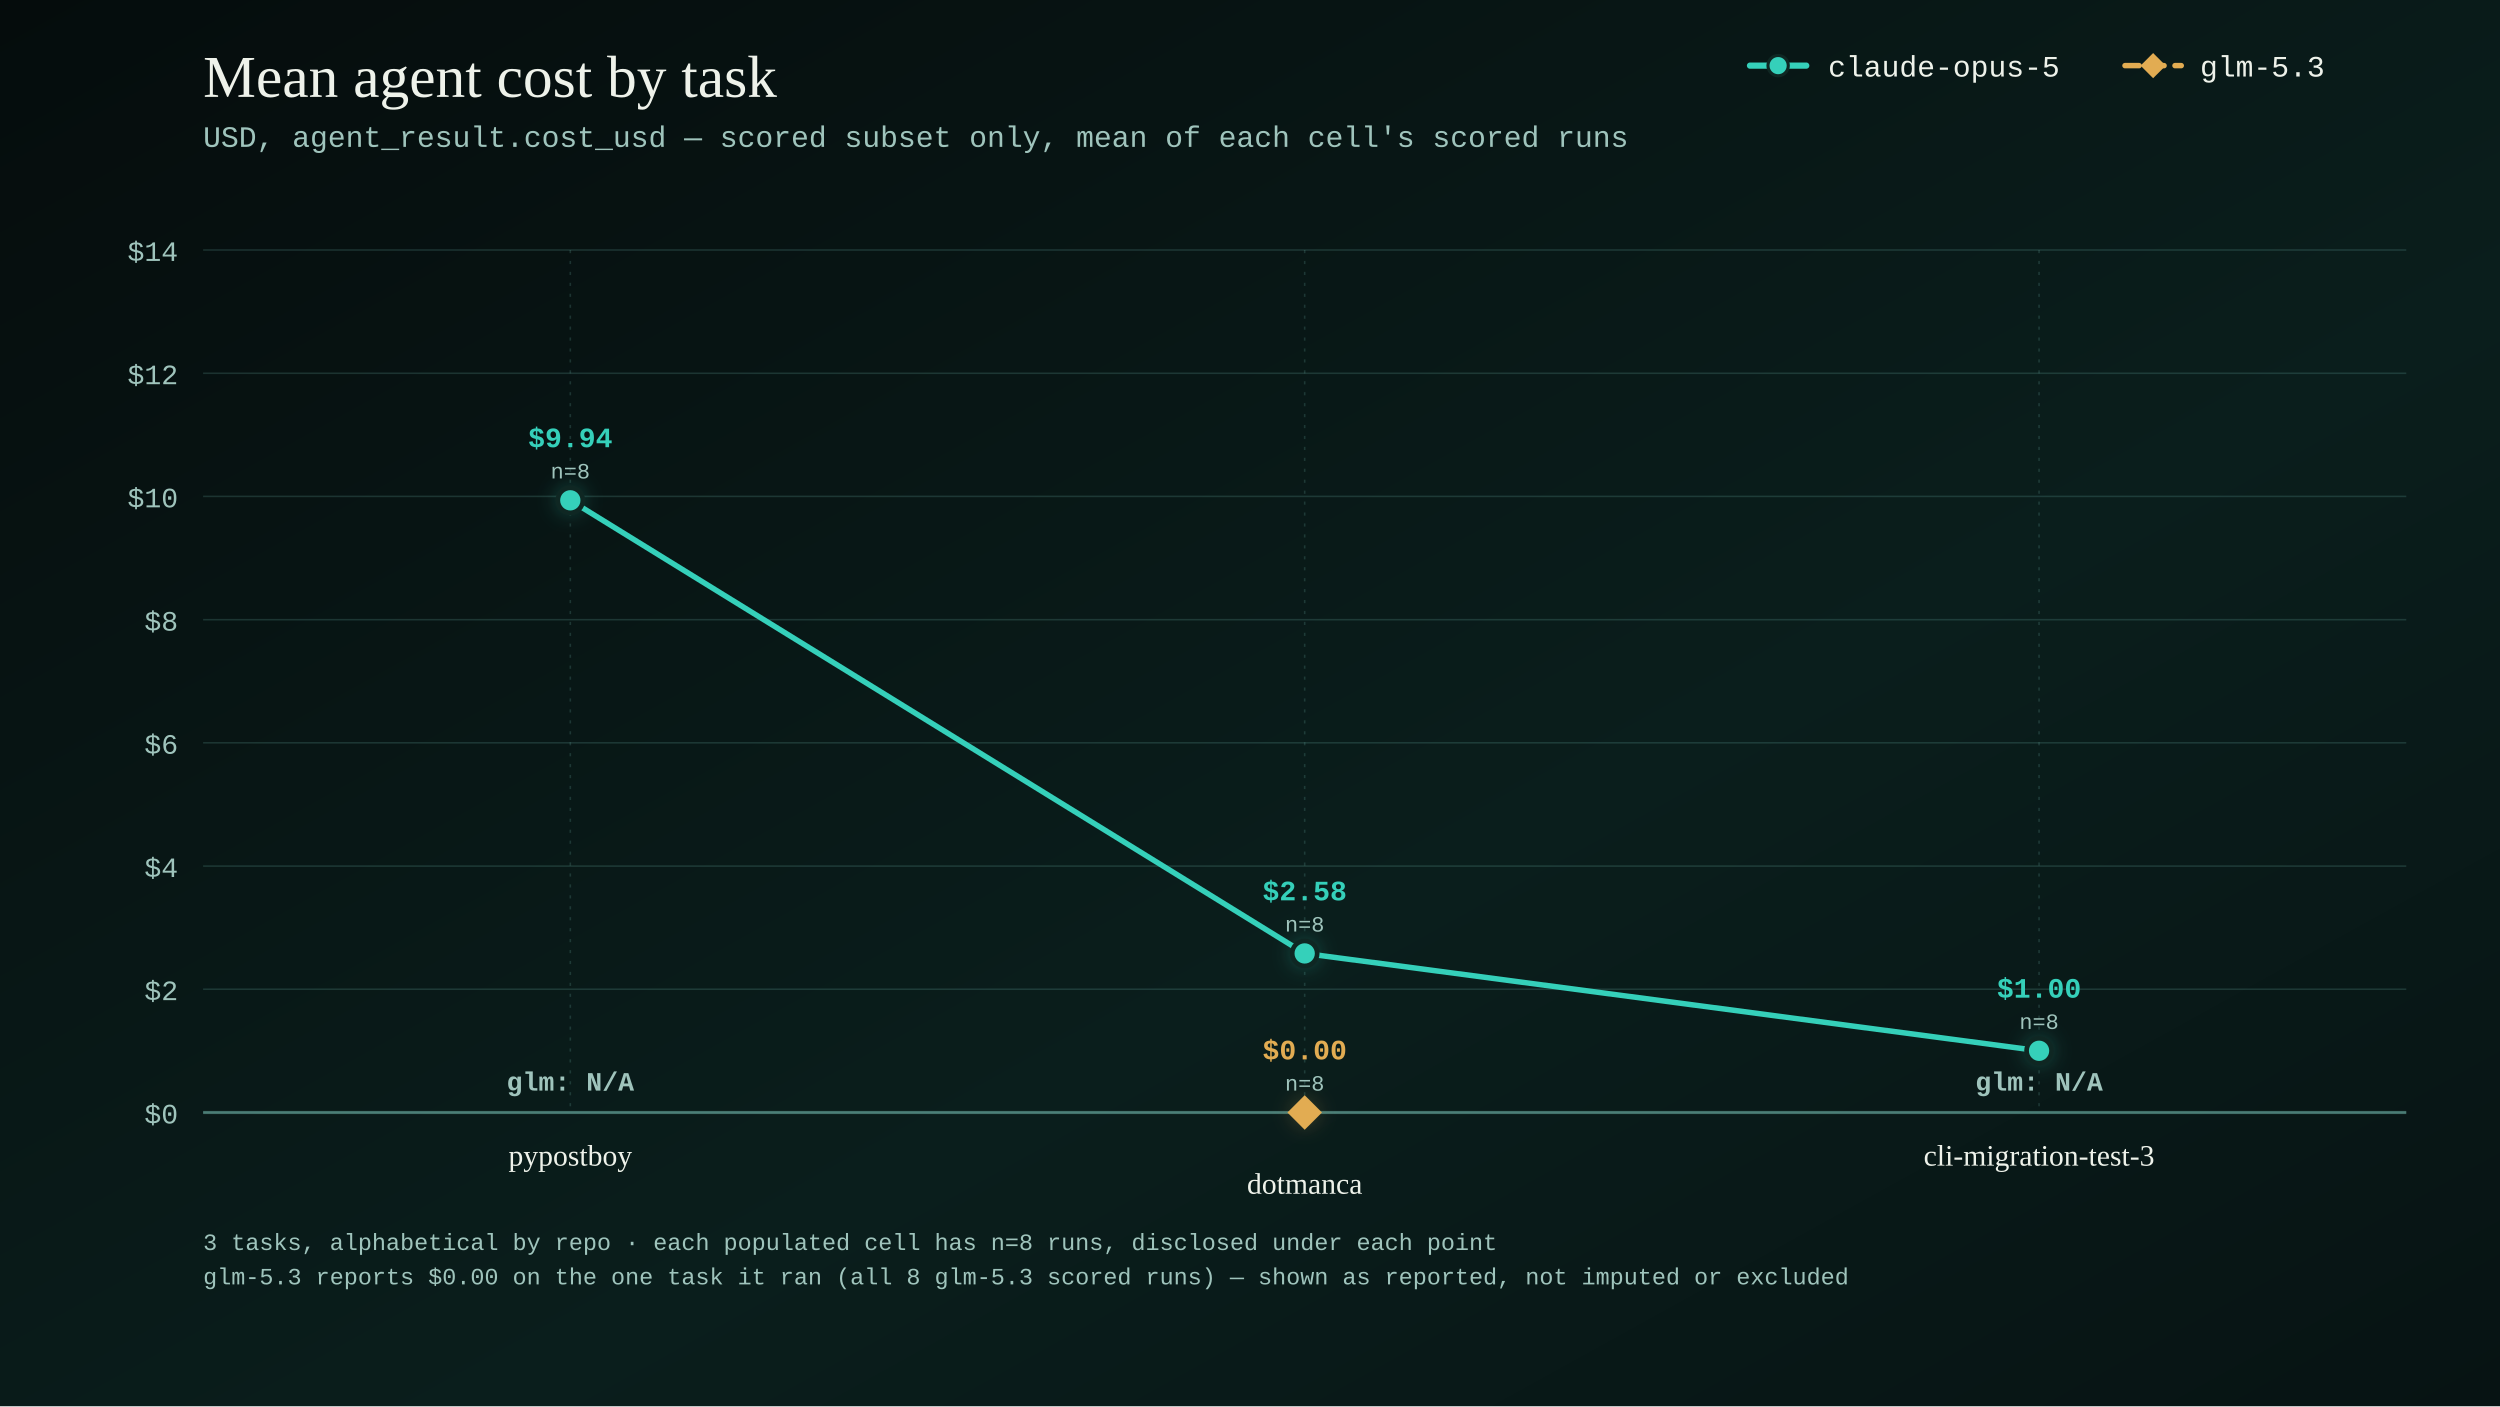
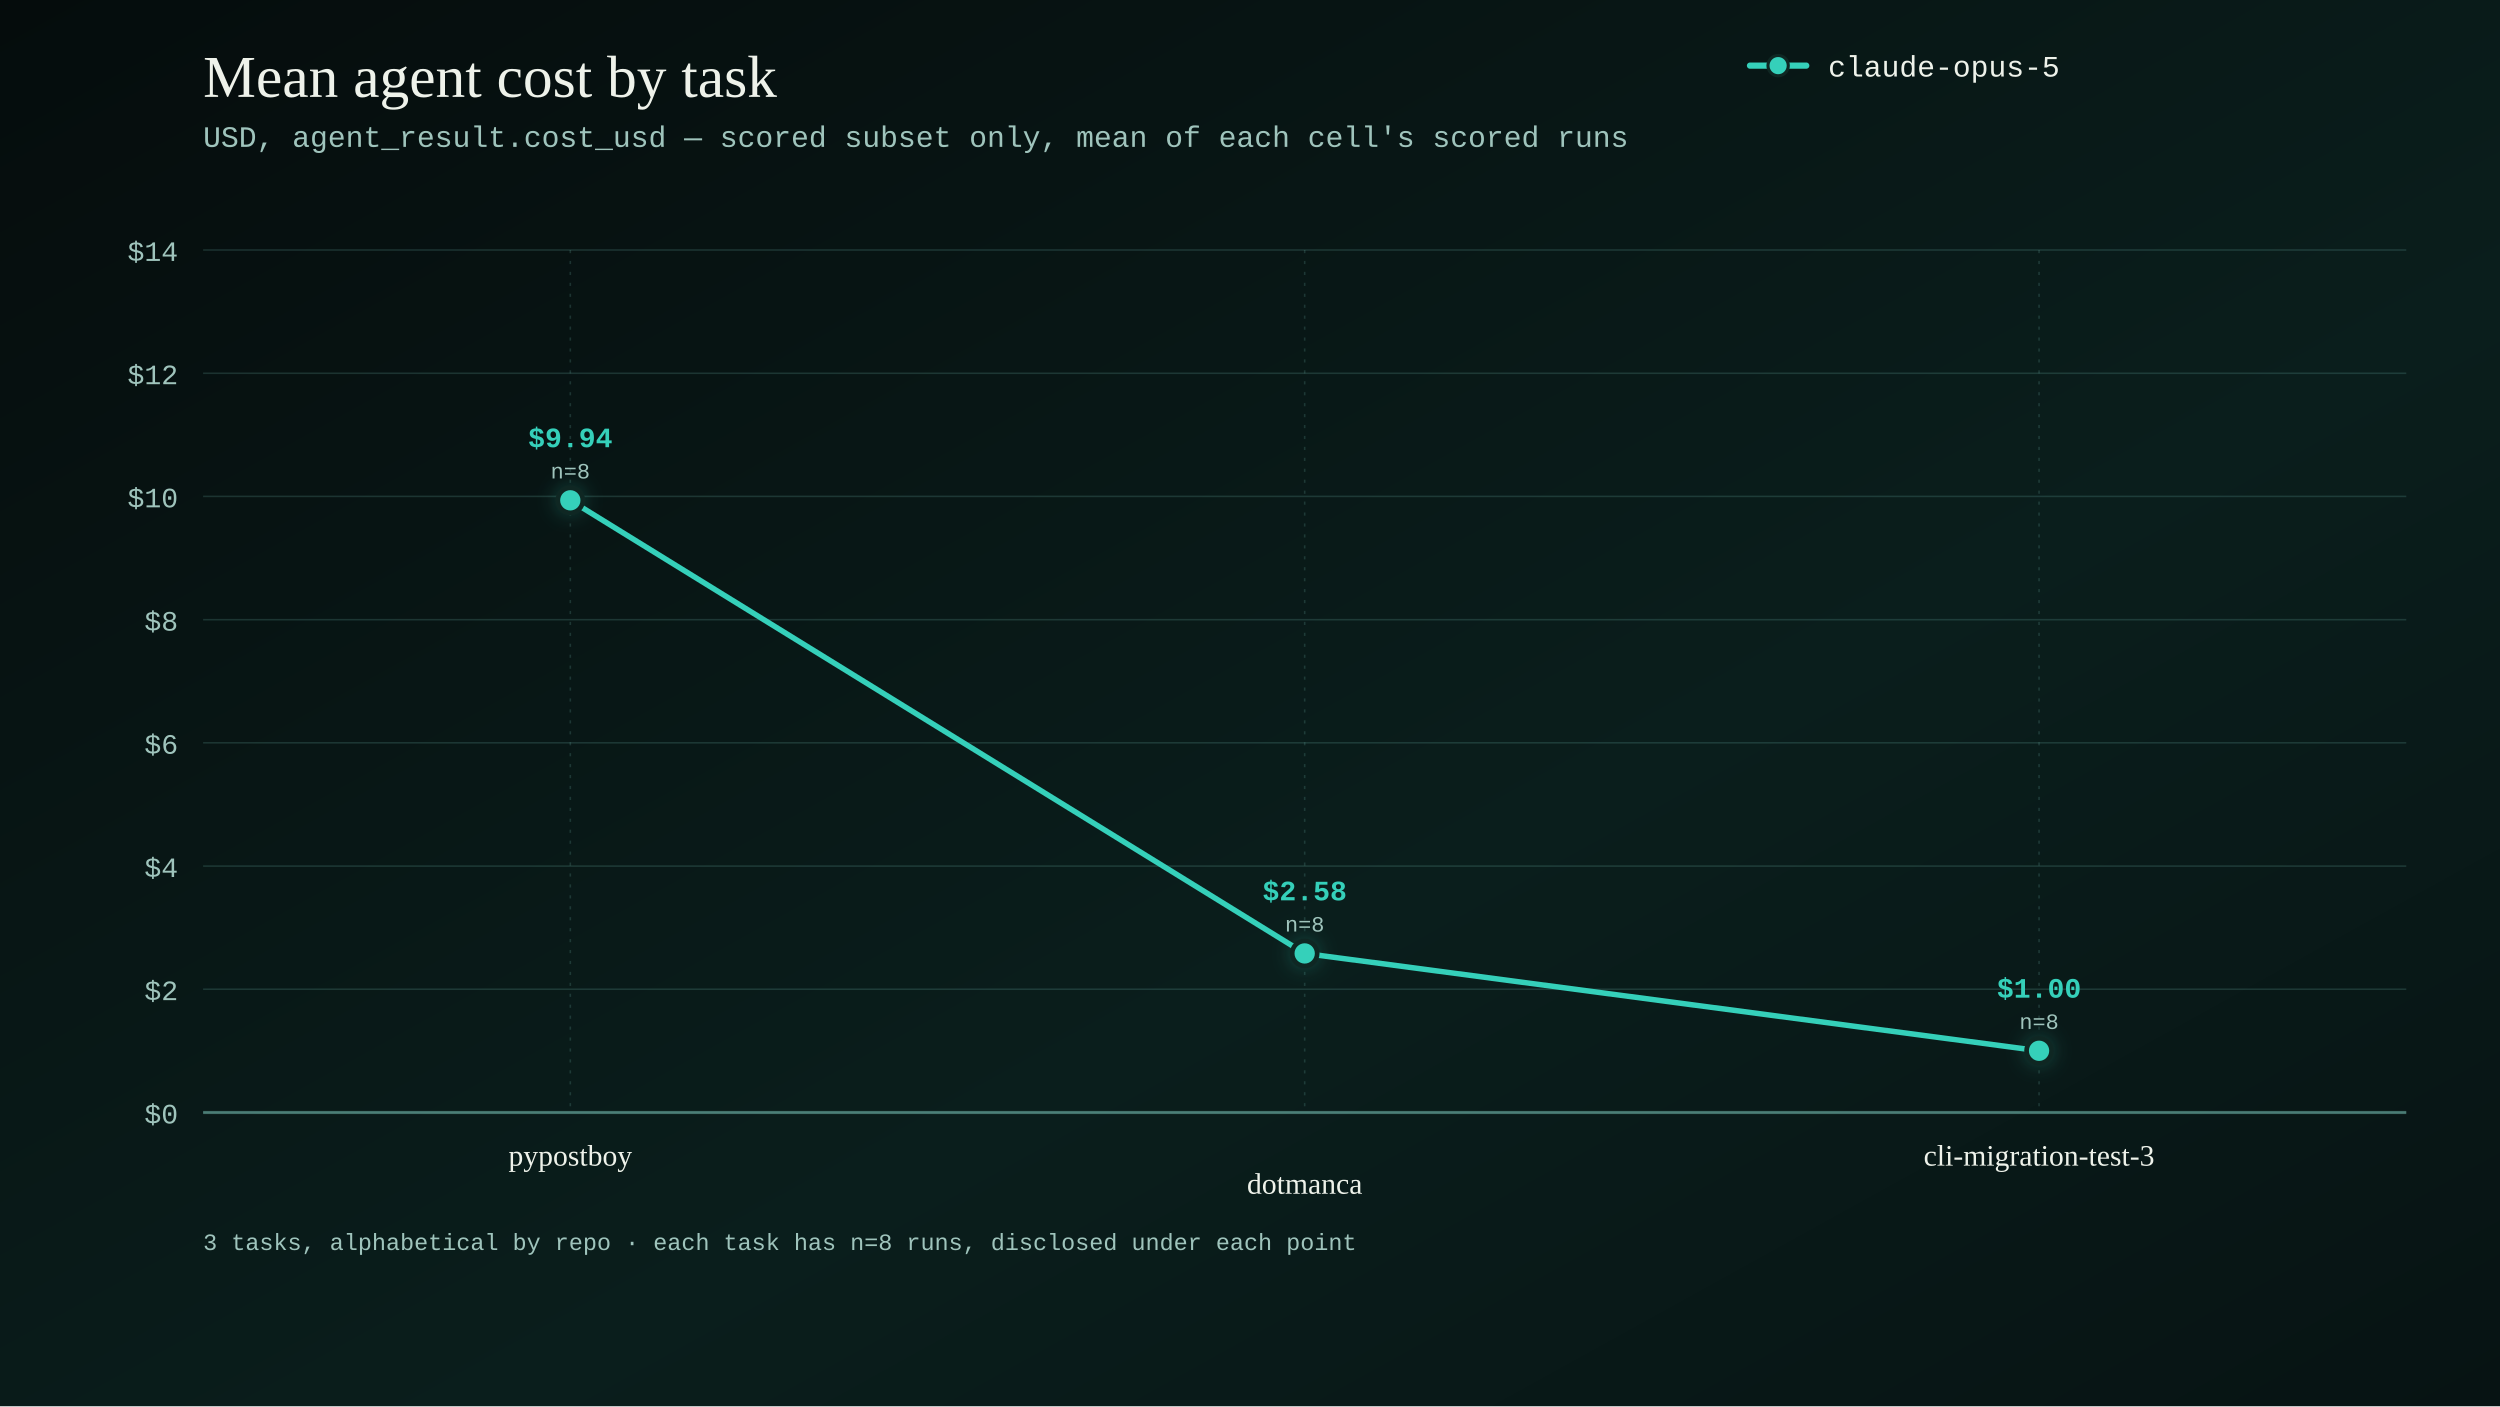
<svg xmlns="http://www.w3.org/2000/svg" width="1600" height="900" viewBox="0 0 1600 900" role="img" aria-label="Mean agent cost by task">
  <defs>
    <linearGradient id="bg" x1="0%" y1="0%" x2="100%" y2="100%">
      <stop offset="0%" stop-color="#050c0c" />
      <stop offset="60%" stop-color="#0a1e1c" />
      <stop offset="100%" stop-color="#071313" />
    </linearGradient>
    <filter id="glow" x="-80%" y="-80%" width="260%" height="260%">
      <feGaussianBlur stdDeviation="6" />
    </filter>
  </defs>
  <rect width="1600" height="900" fill="url(#bg)" />
  <text x="130" y="62" font-family="Georgia, 'Iowan Old Style', 'Times New Roman', ui-serif, serif" font-size="38" fill="#eef2ea">Mean agent cost by task</text>
  <text x="130" y="94" font-family="'JetBrains Mono','SF Mono','Berkeley Mono',ui-monospace,'Courier New',monospace" font-size="19" fill="#9fc4bc">USD, agent_result.cost_usd — scored subset only, mean of each cell's scored runs</text>
  <line x1="1120" y1="42" x2="1156" y2="42" stroke="#35d0ba" stroke-width="4" stroke-linecap="round" />
  <circle cx="1138" cy="42" r="6.5" fill="#35d0ba" stroke="#0f2723" stroke-width="2" />
  <text x="1170" y="49" font-family="'JetBrains Mono','SF Mono','Berkeley Mono',ui-monospace,'Courier New',monospace" font-size="19" fill="#eef2ea">claude-opus-5</text>
-   <line x1="1360" y1="42" x2="1396" y2="42" stroke="#e2ac52" stroke-width="3.5" stroke-dasharray="9 7" stroke-linecap="round" />
-   <polygon points="1378,35 1385,42 1378,49 1371,42" fill="#e2ac52" stroke="#e2ac52" stroke-width="1.5" />
-   <text x="1408" y="49" font-family="'JetBrains Mono','SF Mono','Berkeley Mono',ui-monospace,'Courier New',monospace" font-size="19" fill="#eef2ea">glm-5.3</text>
  <line x1="130" y1="712.0" x2="1540" y2="712.0" stroke="rgba(143,227,212,0.16)" stroke-width="1" />
  <text x="114" y="719.0" text-anchor="end" font-family="'JetBrains Mono','SF Mono','Berkeley Mono',ui-monospace,'Courier New',monospace" font-size="18" fill="#9fc4bc">$0</text>
  <line x1="130" y1="633.1" x2="1540" y2="633.1" stroke="rgba(143,227,212,0.16)" stroke-width="1" />
  <text x="114" y="640.1" text-anchor="end" font-family="'JetBrains Mono','SF Mono','Berkeley Mono',ui-monospace,'Courier New',monospace" font-size="18" fill="#9fc4bc">$2</text>
  <line x1="130" y1="554.3" x2="1540" y2="554.3" stroke="rgba(143,227,212,0.16)" stroke-width="1" />
  <text x="114" y="561.3" text-anchor="end" font-family="'JetBrains Mono','SF Mono','Berkeley Mono',ui-monospace,'Courier New',monospace" font-size="18" fill="#9fc4bc">$4</text>
  <line x1="130" y1="475.4" x2="1540" y2="475.4" stroke="rgba(143,227,212,0.16)" stroke-width="1" />
  <text x="114" y="482.4" text-anchor="end" font-family="'JetBrains Mono','SF Mono','Berkeley Mono',ui-monospace,'Courier New',monospace" font-size="18" fill="#9fc4bc">$6</text>
  <line x1="130" y1="396.6" x2="1540" y2="396.6" stroke="rgba(143,227,212,0.16)" stroke-width="1" />
  <text x="114" y="403.6" text-anchor="end" font-family="'JetBrains Mono','SF Mono','Berkeley Mono',ui-monospace,'Courier New',monospace" font-size="18" fill="#9fc4bc">$8</text>
  <line x1="130" y1="317.7" x2="1540" y2="317.7" stroke="rgba(143,227,212,0.16)" stroke-width="1" />
  <text x="114" y="324.7" text-anchor="end" font-family="'JetBrains Mono','SF Mono','Berkeley Mono',ui-monospace,'Courier New',monospace" font-size="18" fill="#9fc4bc">$10</text>
  <line x1="130" y1="238.9" x2="1540" y2="238.9" stroke="rgba(143,227,212,0.16)" stroke-width="1" />
  <text x="114" y="245.9" text-anchor="end" font-family="'JetBrains Mono','SF Mono','Berkeley Mono',ui-monospace,'Courier New',monospace" font-size="18" fill="#9fc4bc">$12</text>
  <line x1="130" y1="160.0" x2="1540" y2="160.0" stroke="rgba(143,227,212,0.16)" stroke-width="1" />
  <text x="114" y="167.0" text-anchor="end" font-family="'JetBrains Mono','SF Mono','Berkeley Mono',ui-monospace,'Courier New',monospace" font-size="18" fill="#9fc4bc">$14</text>
  <line x1="130" y1="712.0" x2="1540" y2="712.0" stroke="rgba(143,227,212,0.4)" stroke-width="2" />
  <line x1="365.0" y1="160" x2="365.0" y2="712" stroke="rgba(143,227,212,0.16)" stroke-width="1" stroke-dasharray="2 5" />
  <line x1="835.0" y1="160" x2="835.0" y2="712" stroke="rgba(143,227,212,0.16)" stroke-width="1" stroke-dasharray="2 5" />
  <line x1="1305.0" y1="160" x2="1305.0" y2="712" stroke="rgba(143,227,212,0.16)" stroke-width="1" stroke-dasharray="2 5" />
  <polyline points="365.0,320.2 835.0,610.2 1305.0,672.5" fill="none" stroke="#35d0ba" stroke-width="3.5" stroke-linecap="round" stroke-linejoin="round" />
  <circle cx="365.0" cy="320.2" r="9" fill="#35d0ba" opacity="0.28" filter="url(#glow)" />
  <circle cx="365.0" cy="320.2" r="8" fill="#35d0ba" stroke="#0f2723" stroke-width="3" />
-   <text x="365.0" y="698.0" text-anchor="middle" font-family="'JetBrains Mono','SF Mono','Berkeley Mono',ui-monospace,'Courier New',monospace" font-size="17" font-weight="bold" fill="#9fc4bc">glm: N/A</text>
  <text x="365.0" y="286.2" text-anchor="middle" font-family="'JetBrains Mono','SF Mono','Berkeley Mono',ui-monospace,'Courier New',monospace" font-size="18" font-weight="bold" fill="#35d0ba">$9.94</text>
  <text x="365.0" y="306.2" text-anchor="middle" font-family="'JetBrains Mono','SF Mono','Berkeley Mono',ui-monospace,'Courier New',monospace" font-size="14" fill="#9fc4bc">n=8</text>
  <text x="365.0" y="746" text-anchor="middle" font-family="Georgia, 'Iowan Old Style', 'Times New Roman', ui-serif, serif" font-size="19" fill="#eef2ea">pypostboy</text>
-   <polygon points="835.0,702.0 845.0,712.0 835.0,722.0 825.0,712.0" fill="#e2ac52" opacity="0.28" filter="url(#glow)" />
-   <polygon points="835.0,702.0 845.0,712.0 835.0,722.0 825.0,712.0" fill="#e2ac52" stroke="#e2ac52" stroke-width="1.5" />
  <circle cx="835.0" cy="610.2" r="9" fill="#35d0ba" opacity="0.28" filter="url(#glow)" />
  <circle cx="835.0" cy="610.2" r="8" fill="#35d0ba" stroke="#0f2723" stroke-width="3" />
  <text x="835.0" y="576.2" text-anchor="middle" font-family="'JetBrains Mono','SF Mono','Berkeley Mono',ui-monospace,'Courier New',monospace" font-size="18" font-weight="bold" fill="#35d0ba">$2.58</text>
  <text x="835.0" y="596.2" text-anchor="middle" font-family="'JetBrains Mono','SF Mono','Berkeley Mono',ui-monospace,'Courier New',monospace" font-size="14" fill="#9fc4bc">n=8</text>
-   <text x="835.0" y="678.0" text-anchor="middle" font-family="'JetBrains Mono','SF Mono','Berkeley Mono',ui-monospace,'Courier New',monospace" font-size="18" font-weight="bold" fill="#e2ac52">$0.00</text>
-   <text x="835.0" y="698.0" text-anchor="middle" font-family="'JetBrains Mono','SF Mono','Berkeley Mono',ui-monospace,'Courier New',monospace" font-size="14" fill="#9fc4bc">n=8</text>
  <text x="835.0" y="764" text-anchor="middle" font-family="Georgia, 'Iowan Old Style', 'Times New Roman', ui-serif, serif" font-size="19" fill="#eef2ea">dotmanca</text>
  <circle cx="1305.0" cy="672.5" r="9" fill="#35d0ba" opacity="0.28" filter="url(#glow)" />
  <circle cx="1305.0" cy="672.5" r="8" fill="#35d0ba" stroke="#0f2723" stroke-width="3" />
-   <text x="1305.0" y="698.0" text-anchor="middle" font-family="'JetBrains Mono','SF Mono','Berkeley Mono',ui-monospace,'Courier New',monospace" font-size="17" font-weight="bold" fill="#9fc4bc">glm: N/A</text>
  <text x="1305.0" y="638.5" text-anchor="middle" font-family="'JetBrains Mono','SF Mono','Berkeley Mono',ui-monospace,'Courier New',monospace" font-size="18" font-weight="bold" fill="#35d0ba">$1.00</text>
  <text x="1305.0" y="658.5" text-anchor="middle" font-family="'JetBrains Mono','SF Mono','Berkeley Mono',ui-monospace,'Courier New',monospace" font-size="14" fill="#9fc4bc">n=8</text>
  <text x="1305.0" y="746" text-anchor="middle" font-family="Georgia, 'Iowan Old Style', 'Times New Roman', ui-serif, serif" font-size="19" fill="#eef2ea">cli-migration-test-3</text>
-   <text x="130" y="800" font-family="'JetBrains Mono','SF Mono','Berkeley Mono',ui-monospace,'Courier New',monospace" font-size="15" fill="#9fc4bc">3 tasks, alphabetical by repo · each populated cell has n=8 runs, disclosed under each point</text>
-   <text x="130" y="822" font-family="'JetBrains Mono','SF Mono','Berkeley Mono',ui-monospace,'Courier New',monospace" font-size="15" fill="#9fc4bc">glm-5.3 reports $0.00 on the one task it ran (all 8 glm-5.3 scored runs) — shown as reported, not imputed or excluded</text>
+   <text x="130" y="800" font-family="'JetBrains Mono','SF Mono','Berkeley Mono',ui-monospace,'Courier New',monospace" font-size="15" fill="#9fc4bc">3 tasks, alphabetical by repo · each task has n=8 runs, disclosed under each point</text>
</svg>
